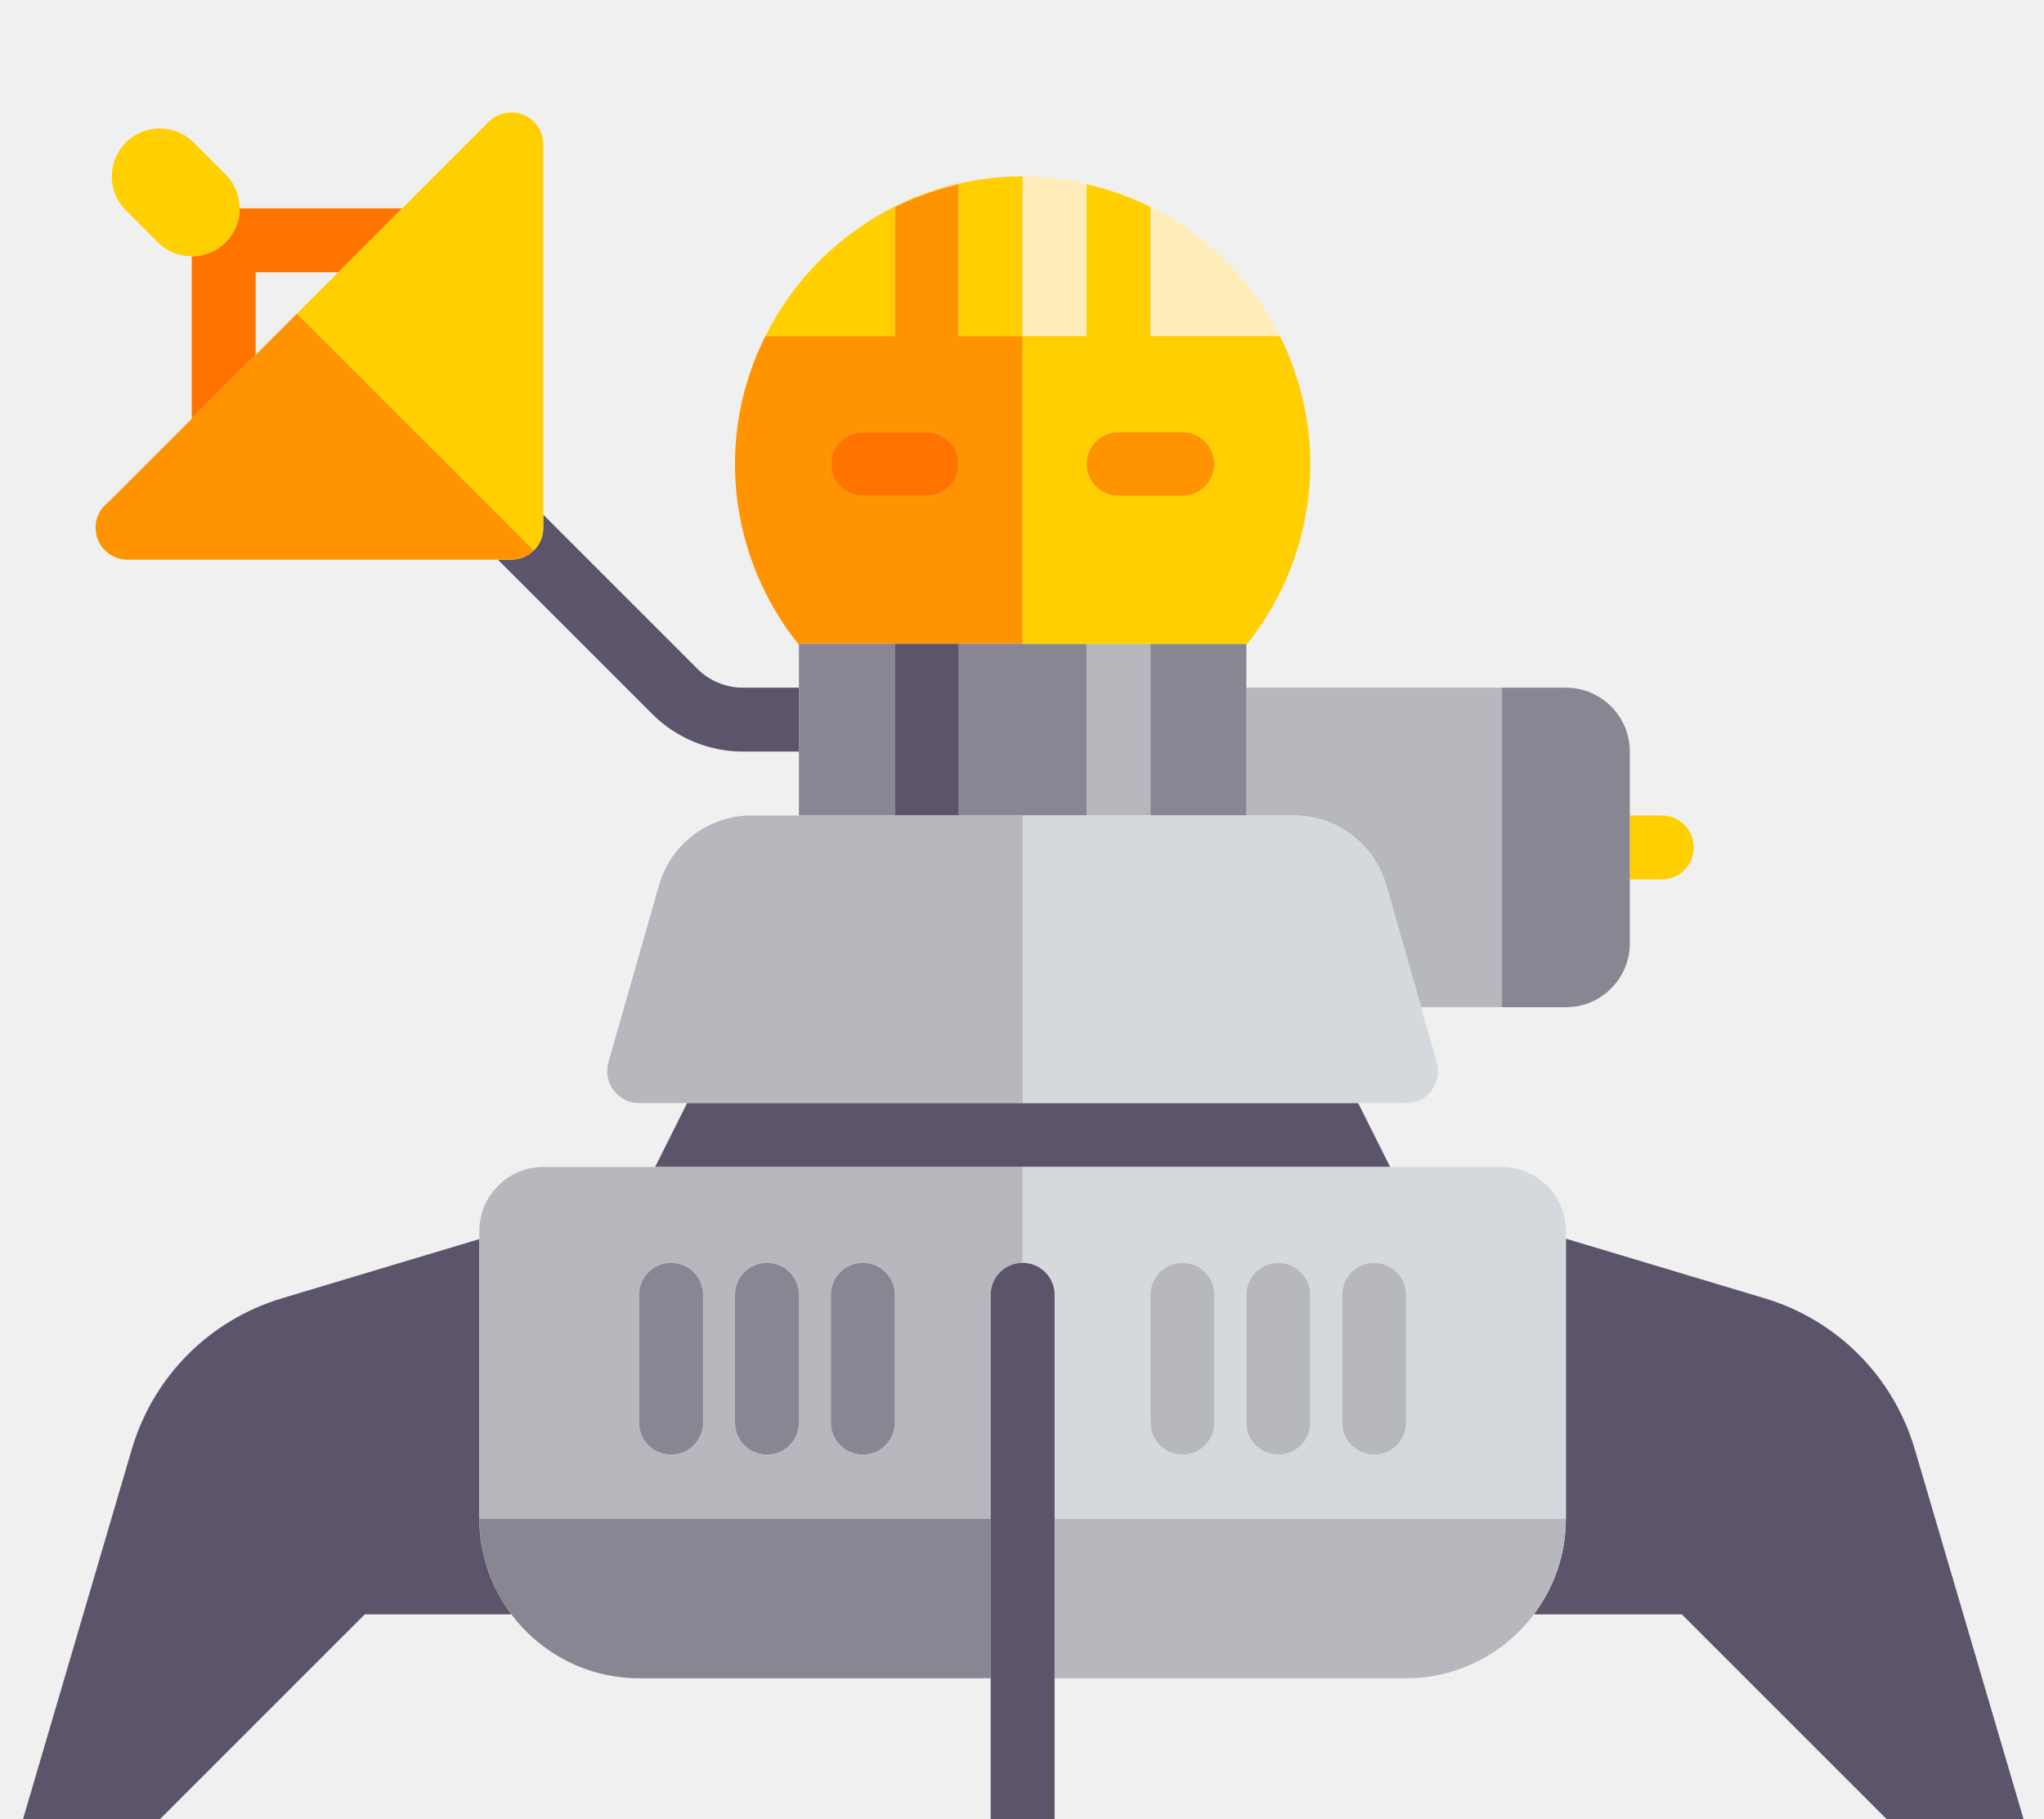
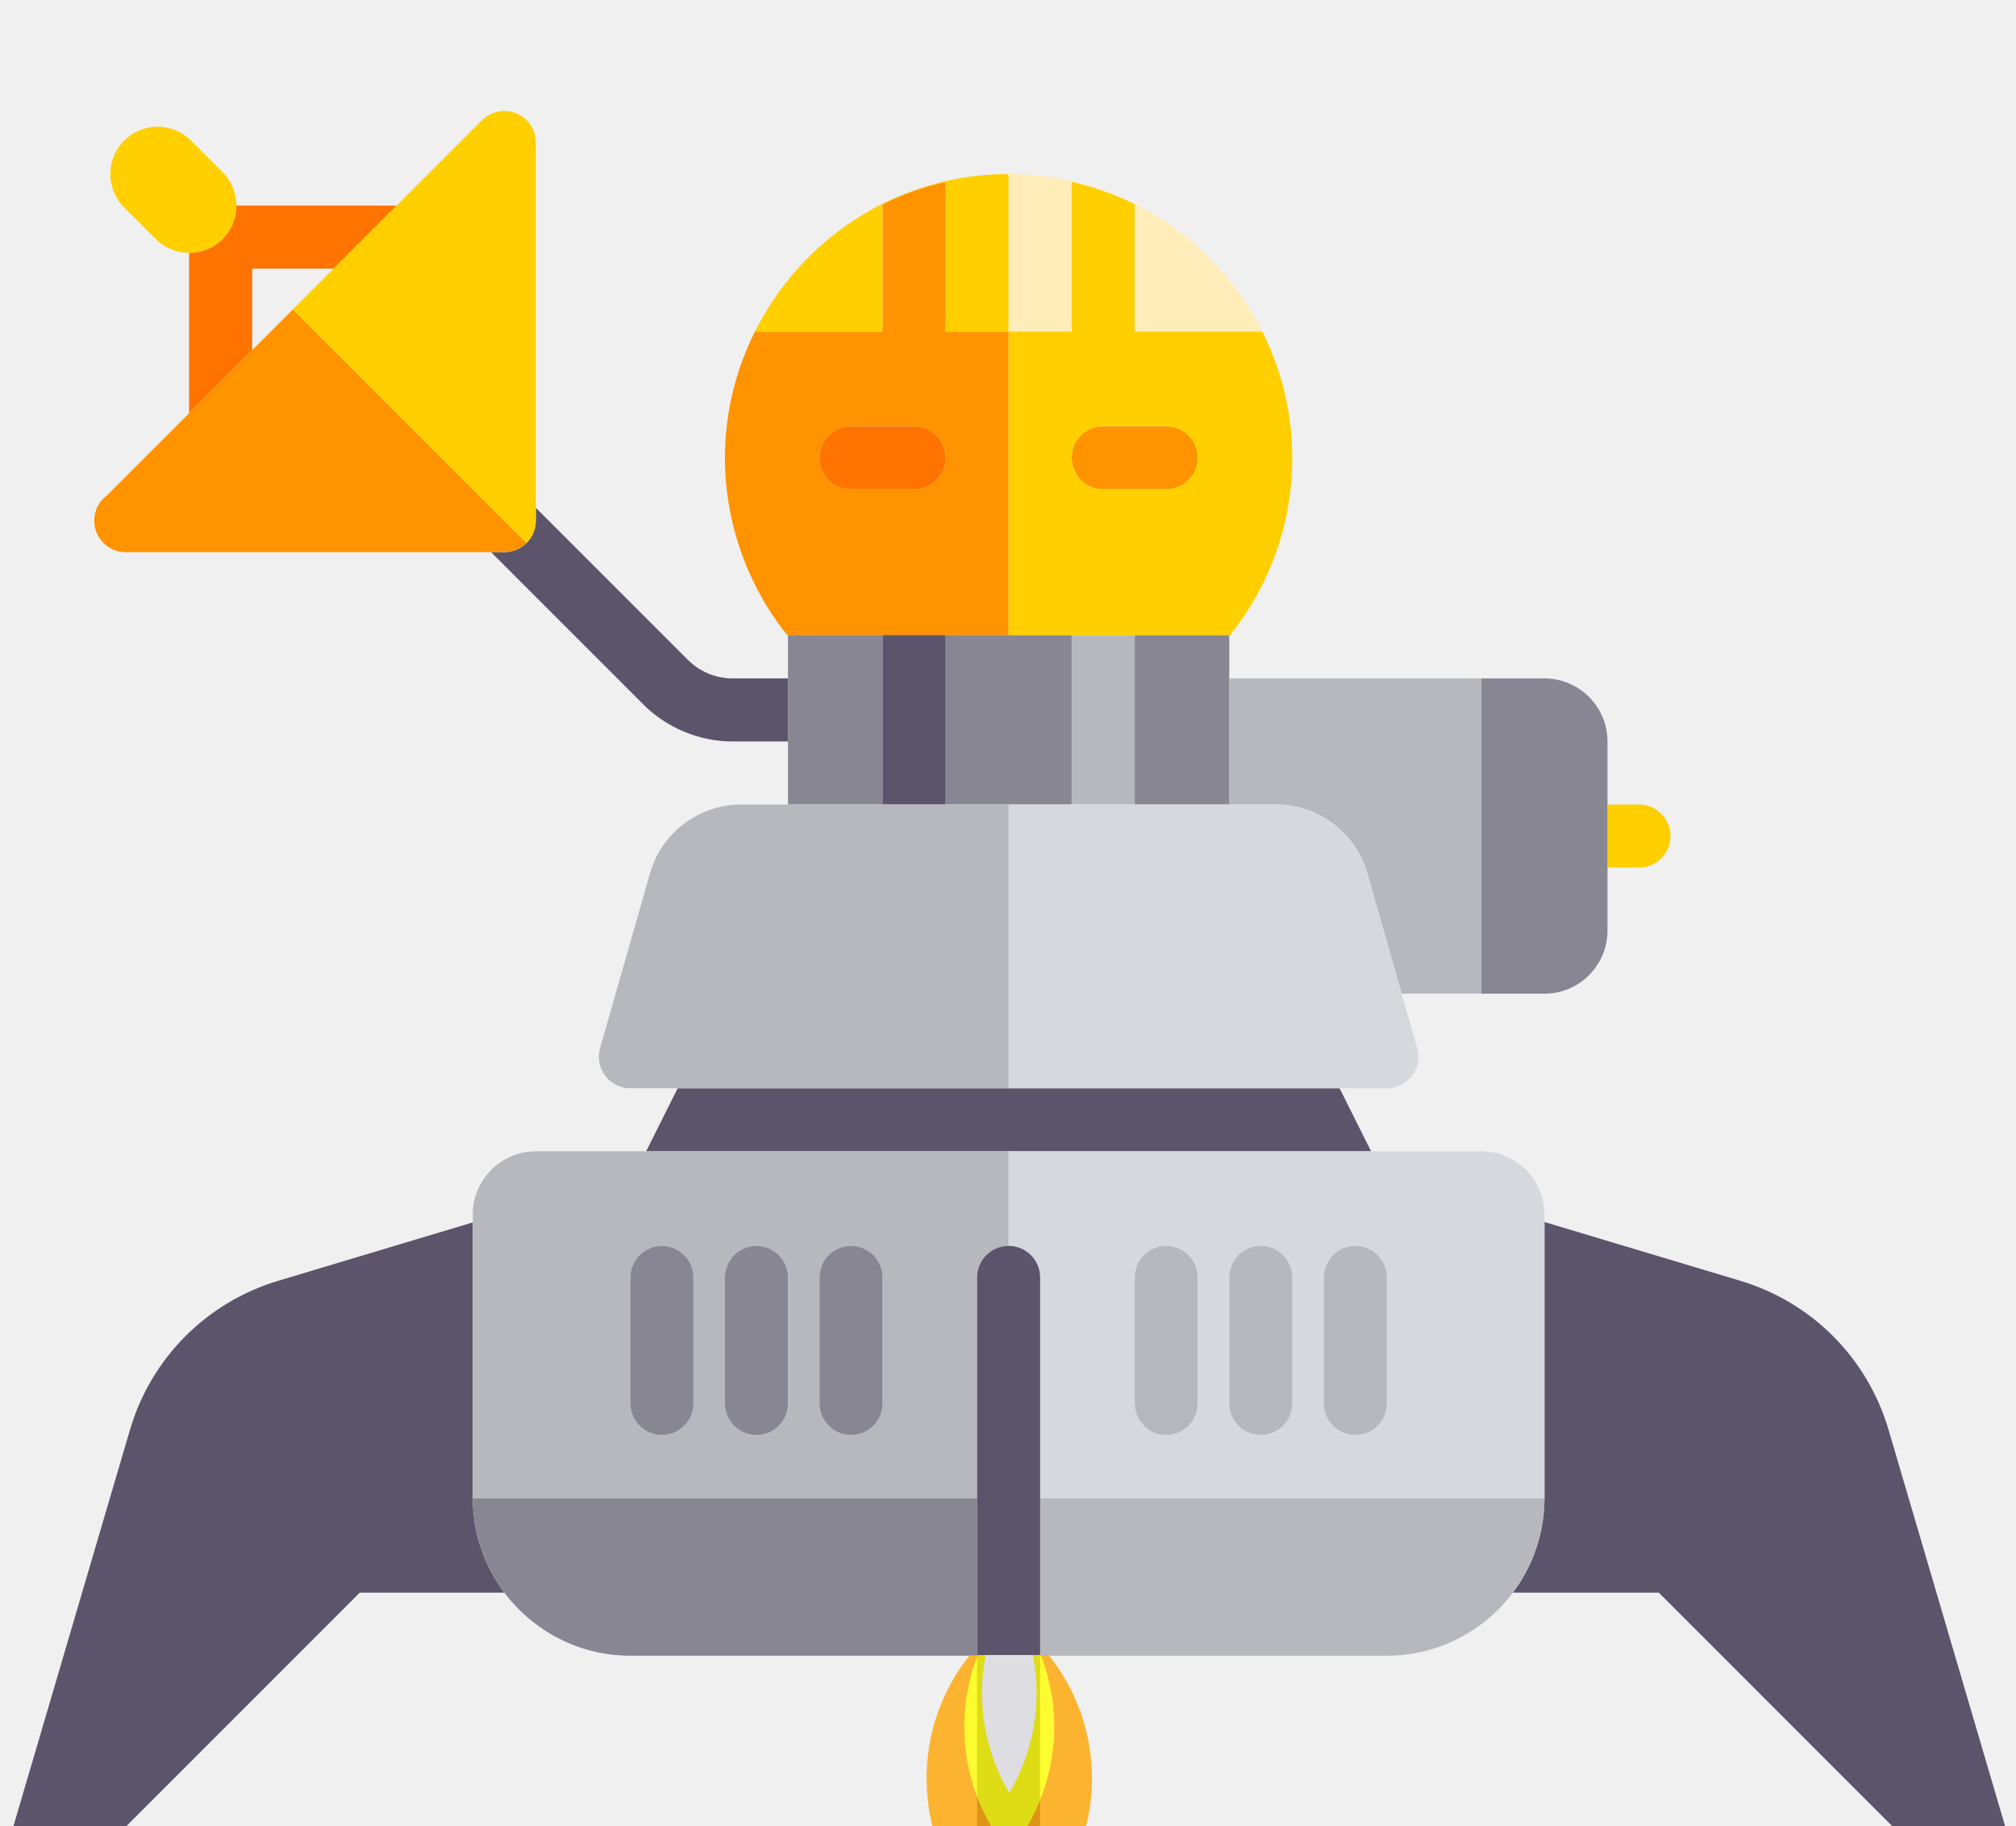
<svg xmlns="http://www.w3.org/2000/svg" version="1.1" id="Capa_1">
  <g id="lm_bbox">
    <g transform="scale(0.1)">
      <polygon style="fill:none;" points="84.687,68.162 63.998,68.162 63.998,88.852 74.342,78.507 74.342,78.507  " />
      <path style="fill:#5C546A;" d="M185.935,172.162c-4.211,0-8.336-1.707-11.313-4.688l-38.625-38.625v3.273    c0,0.277-0.014,0.552-0.042,0.822c0,0.002,0,0.004-0.001,0.007c-0.414,4.029-3.815,7.172-7.957,7.172h-3.352l38.664,38.664    c5.953,5.957,14.195,9.375,22.625,9.375h14.063v-16H185.935z" />
      <path style="fill:#B6B8BE;" d="M323.927,204.162c10.664,0,20.148,7.16,23.078,17.41l8.743,30.59h20.249v-80h-64v32H323.927z" />
      <path style="fill:#FF9300;" d="M223.998,161.162h16h16v-77h-16v-38.02c-5.614,1.289-10.971,3.184-16,5.706v32.314h-32.403    c-4.817,9.655-7.597,20.497-7.597,32c0,16.34,5.625,32.34,15.836,45.051c0.052,0.064,0.111,0.12,0.164,0.183v-0.233H223.998z    M215.998,108.162h16c4.422,0,8,3.582,8,8s-3.578,8-8,8h-16c-4.422,0-8-3.582-8-8S211.576,108.162,215.998,108.162z" />
      <path style="fill:#FFCF00;" d="M223.998,51.848c5.029-2.522,10.386-4.417,16-5.706v38.02h16v-40c-28.199,0-52.594,16.333-64.403,40    h32.403V51.848z" />
      <path style="fill:#FFEDB9;" d="M271.998,84.162v-38.02c5.614,1.289,10.971,3.184,16,5.706v32.314h32.403    c-11.809-23.667-36.204-40-64.403-40v40H271.998z" />
      <polygon style="fill:#888693;" points="223.998,161.162 199.998,161.162 199.998,161.395 199.998,172.162 199.998,188.162     199.998,204.162 223.998,204.162  " />
      <polygon style="fill:#888693;" points="271.998,161.162 255.998,161.162 239.998,161.162 239.998,204.162 255.998,204.162     271.998,204.162  " />
      <polygon style="fill:#888693;" points="287.998,161.162 287.998,204.162 311.998,204.162 311.998,172.162 311.998,161.418     311.998,161.162  " />
      <polygon style="fill:#5C546A;" points="347.997,292.162 339.997,276.162 255.998,276.162 171.998,276.162 163.998,292.162     255.998,292.162  " />
      <path style="fill:#5C546A;" d="M119.998,310.209l-49.383,14.813c-18.195,5.461-32.266,19.605-37.633,37.84L0.326,473.904    c-1.031,3.508,0.445,7.27,3.586,9.137c1.273,0.754,2.68,1.121,4.086,1.121c2.07,0,4.117-0.801,5.656-2.344l77.656-77.656h36.688    c0.007,0,0.014-0.001,0.022-0.001c-5.034-6.69-8.022-15.002-8.022-23.999V310.209z" />
      <path style="fill:#5C546A;" d="M511.998,473.904l-32.656-111.043c-5.367-18.234-19.438-32.379-37.633-37.84l-49.712-14.911v70.052    c0,8.99-2.983,17.296-8.009,23.983c0.113,0.005,0.224,0.017,0.338,0.017h36.688l77.656,77.656c1.539,1.543,3.586,2.344,5.656,2.344    c1.406,0,2.813-0.367,4.086-1.121C511.553,481.174,513.03,477.412,511.998,473.904z" />
      <path style="fill:#B6B8BE;" d="M263.998,380.162v40h88c13.065,0,24.686-6.299,31.991-16.017c5.026-6.687,8.009-14.993,8.009-23.983    H263.998z" />
      <path style="fill:#888693;" d="M119.998,380.162c0,8.997,2.988,17.309,8.022,23.999c7.305,9.709,18.92,16.001,31.978,16.001h88v-40    H119.998z" />
      <path style="fill:#B6B8BE;" d="M247.998,380.162v-56c0-4.418,3.578-8,8-8v-24h-92h-28c-8.82,0-16,7.176-16,16v2.047v69.953H247.998    z M199.998,356.162c0,4.418-3.578,8-8,8s-8-3.582-8-8v-32c0-4.418,3.578-8,8-8s8,3.582,8,8V356.162z M223.998,356.162    c0,4.418-3.578,8-8,8s-8-3.582-8-8v-32c0-4.418,3.578-8,8-8s8,3.582,8,8V356.162z M159.998,324.162c0-4.418,3.578-8,8-8    s8,3.582,8,8v32c0,4.418-3.578,8-8,8s-8-3.582-8-8V324.162z" />
      <path style="fill:#D5D9DE;" d="M255.998,316.162c4.422,0,8,3.582,8,8v56h128V310.11v-1.948c0-8.824-7.18-16-16-16h-28h-92V316.162z    M303.998,356.162c0,4.418-3.578,8-8,8s-8-3.582-8-8v-32c0-4.418,3.578-8,8-8s8,3.582,8,8V356.162z M327.997,356.162    c0,4.418-3.578,8-8,8c-4.422,0-8-3.582-8-8v-32c0-4.418,3.578-8,8-8c4.422,0,8,3.582,8,8V356.162z M351.997,356.162    c0,4.418-3.578,8-8,8s-8-3.582-8-8v-32c0-4.418,3.578-8,8-8s8,3.582,8,8V356.162z" />
      <path style="fill:#5C546A;" d="M263.998,324.162c0-4.418-3.578-8-8-8c-4.422,0-8,3.582-8,8v56v40v56c0,4.418,3.578,8,8,8    c4.422,0,8-3.582,8-8v-56v-40V324.162z" />
      <rect x="223.998" y="161.162" style="fill:#5C546A;" width="16" height="43" />
      <rect x="271.998" y="161.162" style="fill:#B6B8BE;" width="16" height="43" />
      <path style="fill:#FFCF00;" d="M415.997,220.162c4.422,0,8-3.582,8-8s-3.578-8-8-8h-8v16H415.997z" />
      <path style="fill:#FF7400;" d="M215.998,124.162h16c4.422,0,8-3.582,8-8s-3.578-8-8-8h-16c-4.422,0-8,3.582-8,8    S211.576,124.162,215.998,124.162z" />
      <path style="fill:#FF9300;" d="M271.998,116.162c0,4.418,3.578,8,8,8h16c4.422,0,8-3.582,8-8s-3.578-8-8-8h-16    C275.576,108.162,271.998,111.744,271.998,116.162z" />
      <path style="fill:#888693;" d="M167.998,364.162c4.422,0,8-3.582,8-8v-32c0-4.418-3.578-8-8-8s-8,3.582-8,8v32    C159.998,360.58,163.576,364.162,167.998,364.162z" />
      <path style="fill:#888693;" d="M191.998,316.162c-4.422,0-8,3.582-8,8v32c0,4.418,3.578,8,8,8s8-3.582,8-8v-32    C199.998,319.744,196.42,316.162,191.998,316.162z" />
      <path style="fill:#888693;" d="M215.998,316.162c-4.422,0-8,3.582-8,8v32c0,4.418,3.578,8,8,8s8-3.582,8-8v-32    C223.998,319.744,220.42,316.162,215.998,316.162z" />
      <path style="fill:#B6B8BE;" d="M295.998,316.162c-4.422,0-8,3.582-8,8v32c0,4.418,3.578,8,8,8s8-3.582,8-8v-32    C303.998,319.744,300.42,316.162,295.998,316.162z" />
      <path style="fill:#B6B8BE;" d="M319.998,316.162c-4.422,0-8,3.582-8,8v32c0,4.418,3.578,8,8,8c4.422,0,8-3.582,8-8v-32    C327.997,319.744,324.419,316.162,319.998,316.162z" />
      <path style="fill:#B6B8BE;" d="M343.997,316.162c-4.422,0-8,3.582-8,8v32c0,4.418,3.578,8,8,8s8-3.582,8-8v-32    C351.997,319.744,348.419,316.162,343.997,316.162z" />
      <path style="fill:#FF7400;" d="M63.998,68.162h20.689l16-16H59.998c0,3.071-1.172,6.143-3.516,8.484    c-2.344,2.344-5.414,3.516-8.484,3.516v40.69l16-16.001V68.162z" />
      <path style="fill:#FFCF00;" d="M59.998,52.162c0-3.071-1.172-6.143-3.516-8.484l-8-8c-4.688-4.688-12.281-4.688-16.969,0    c-4.688,4.684-4.688,12.285,0,16.969l8,8c2.344,2.344,5.414,3.516,8.484,3.516s6.141-1.172,8.484-3.516    C58.826,58.305,59.998,55.234,59.998,52.162z" />
      <path style="fill:#D5D9DE;" d="M323.927,204.162h-11.929h-24h-16h-16v72h84h12c2.508,0,4.875-1.18,6.391-3.184    c1.508-2.004,1.992-4.602,1.305-7.016l-3.944-13.801l-8.743-30.59C344.076,211.322,334.591,204.162,323.927,204.162z" />
      <path style="fill:#B6B8BE;" d="M255.998,204.162h-16h-16h-24h-11.93c-10.664,0-20.148,7.16-23.078,17.406l-12.688,44.395    c-0.688,2.414-0.203,5.012,1.305,7.016c1.516,2.004,3.883,3.184,6.391,3.184h12h84V204.162z" />
      <path style="fill:#FFCF00;" d="M287.998,51.848c-5.029-2.522-10.386-4.417-16-5.706v38.02h-16v77h16h16h24v0.256    c10.337-12.784,16-28.732,16-45.256c0-11.503-2.78-22.345-7.597-32h-32.403V51.848z M295.998,108.162c4.422,0,8,3.582,8,8    s-3.578,8-8,8h-16c-4.422,0-8-3.582-8-8s3.578-8,8-8H295.998z" />
      <path style="fill:#888693;" d="M391.997,252.162c8.82,0,16-7.176,16-16v-16v-16v-16c0-8.824-7.18-16-16-16h-16v80H391.997z" />
      <path style="fill:#FF9300;" d="M135.955,132.951c-0.195,1.888-1.048,3.578-2.323,4.845L74.342,78.507L63.998,88.852l-16,16.001    l-20.859,20.86c-1.953,1.457-3.219,3.785-3.219,6.41c0,4.418,3.578,8,8,8h92.727h3.352    C132.14,140.123,135.541,136.98,135.955,132.951z" />
      <path style="fill:#FF9300;" d="M135.998,132.123c0,0.277-0.014,0.552-0.042,0.822C135.983,132.675,135.998,132.401,135.998,132.123    z" />
      <path style="fill:#FFCF00;" d="M74.342,78.507L74.342,78.507l59.289,59.289c1.275-1.267,2.128-2.957,2.323-4.845    c0-0.002,0.001-0.004,0.001-0.007c0.028-0.27,0.042-0.544,0.042-0.822v-3.273V36.162c0-3.234-1.945-6.152-4.938-7.391    s-6.43-0.555-8.719,1.734l-21.655,21.656l-16,16L74.342,78.507z" />
+       <g id="flame" transform="translate(251.162, 420)">
+         <g id="flame_thrust" transform="scale(1)" opacity="0.8">
+           <path d="m -5 0       a 50 50 0 0 0 10 72       a 50 50 0 0 0 10 -72" fill="orange" />
+           <path d="m -3 0       a 50 50 0 0 0 8 50       a 50 50 0 0 0 8 -50" fill="yellow" />
+           <path d="m -1 0       a 50 50 0 0 0 6 35      a 50 50 0 0 0 6 -35" fill="white" />
+         </g>
+       </g>
    </g>
  </g>
</svg>
